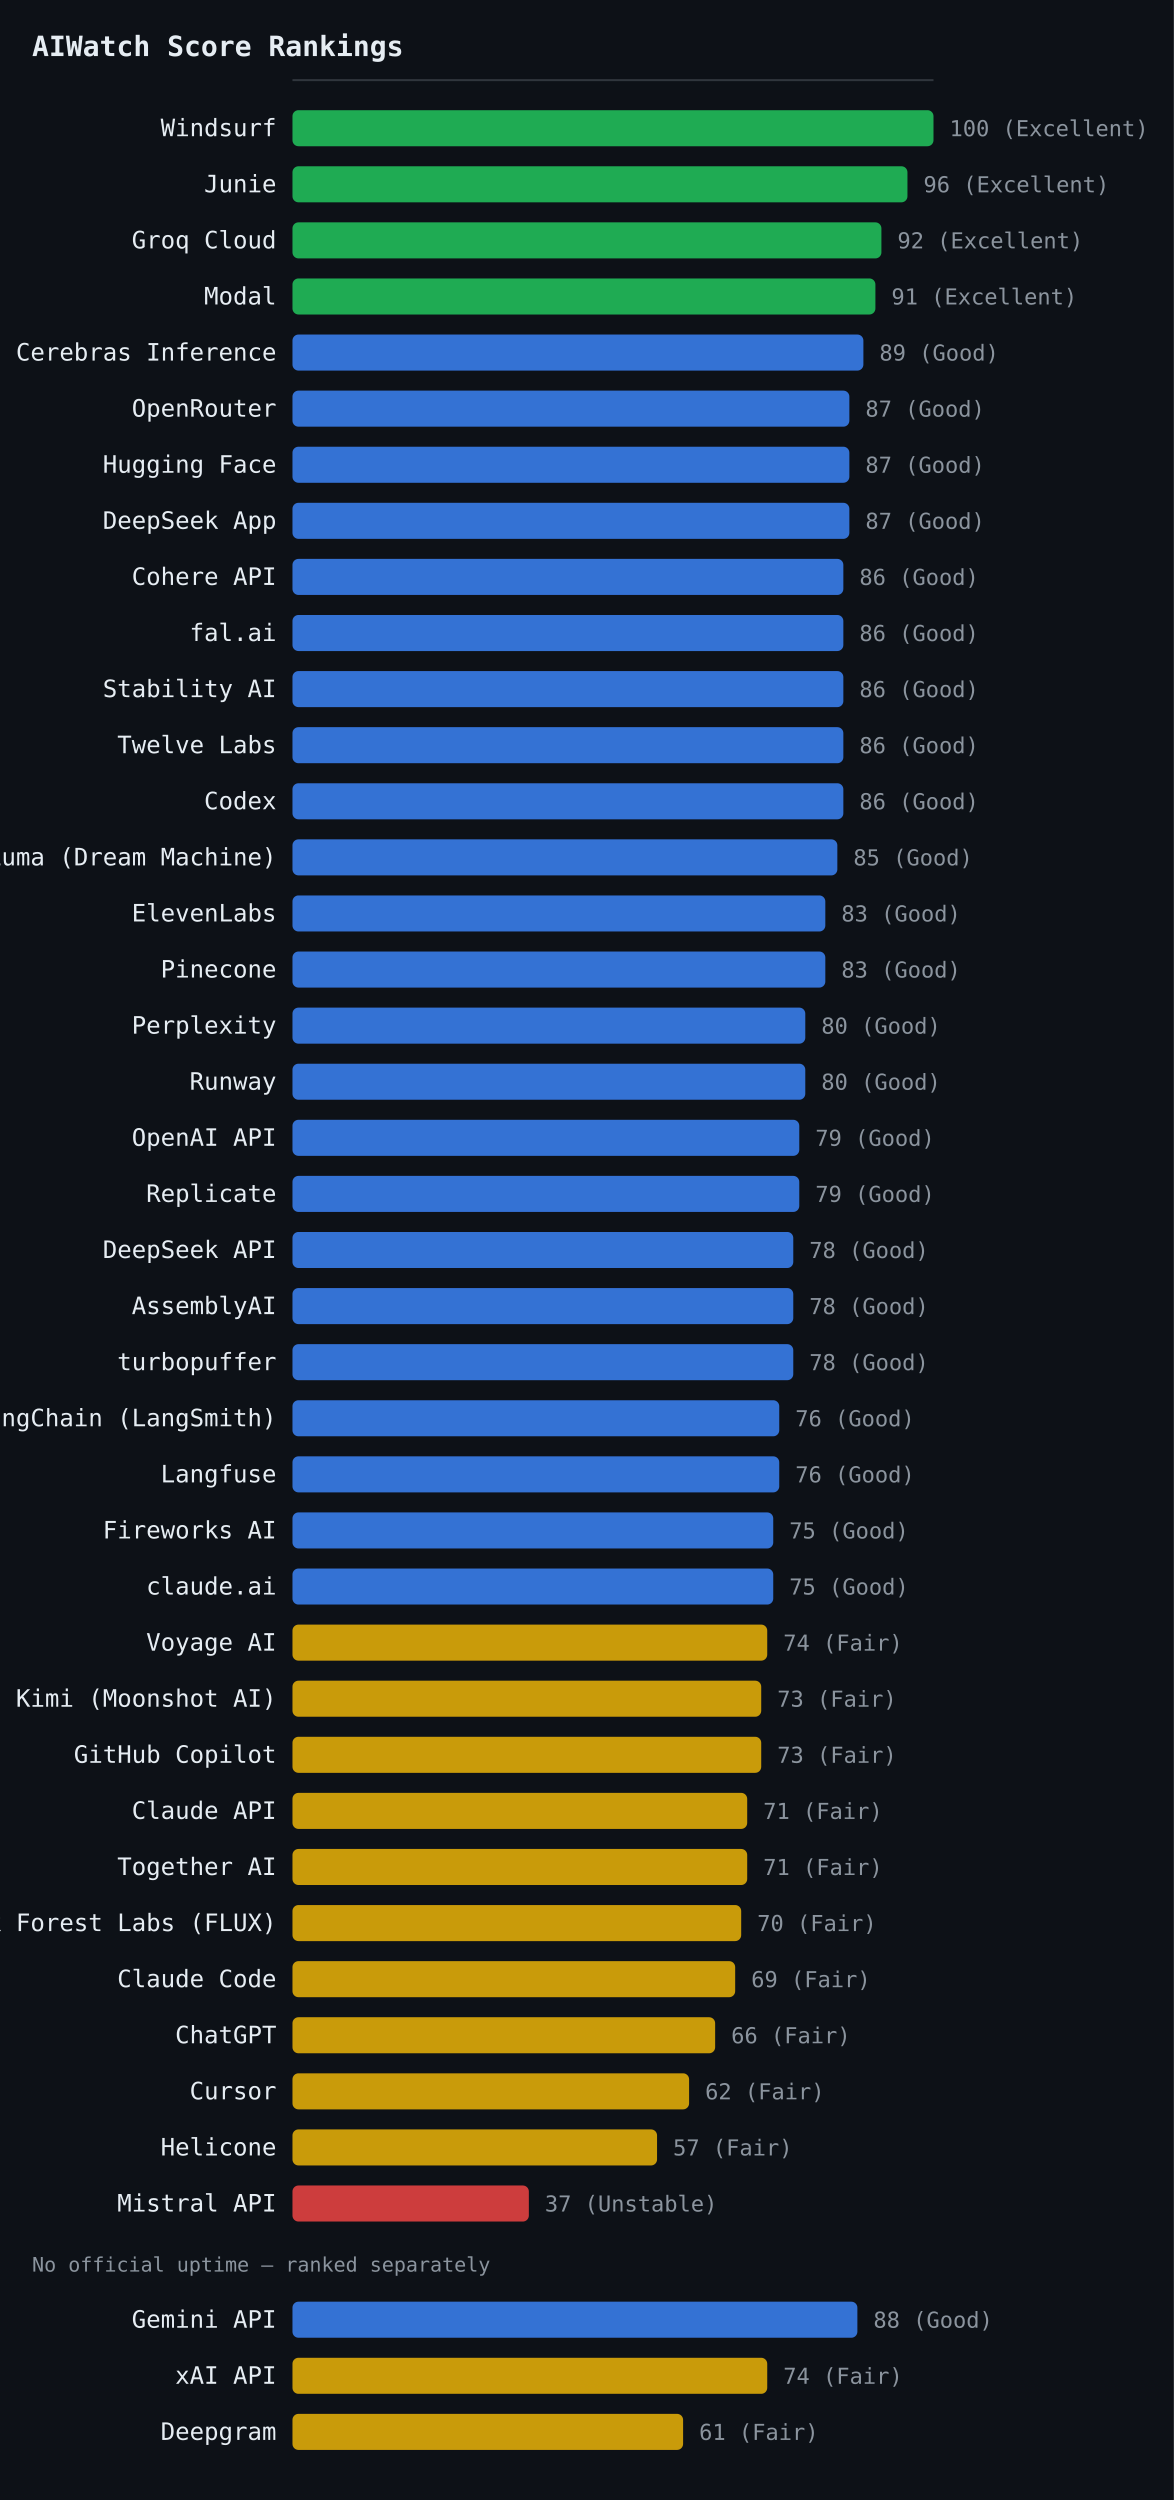
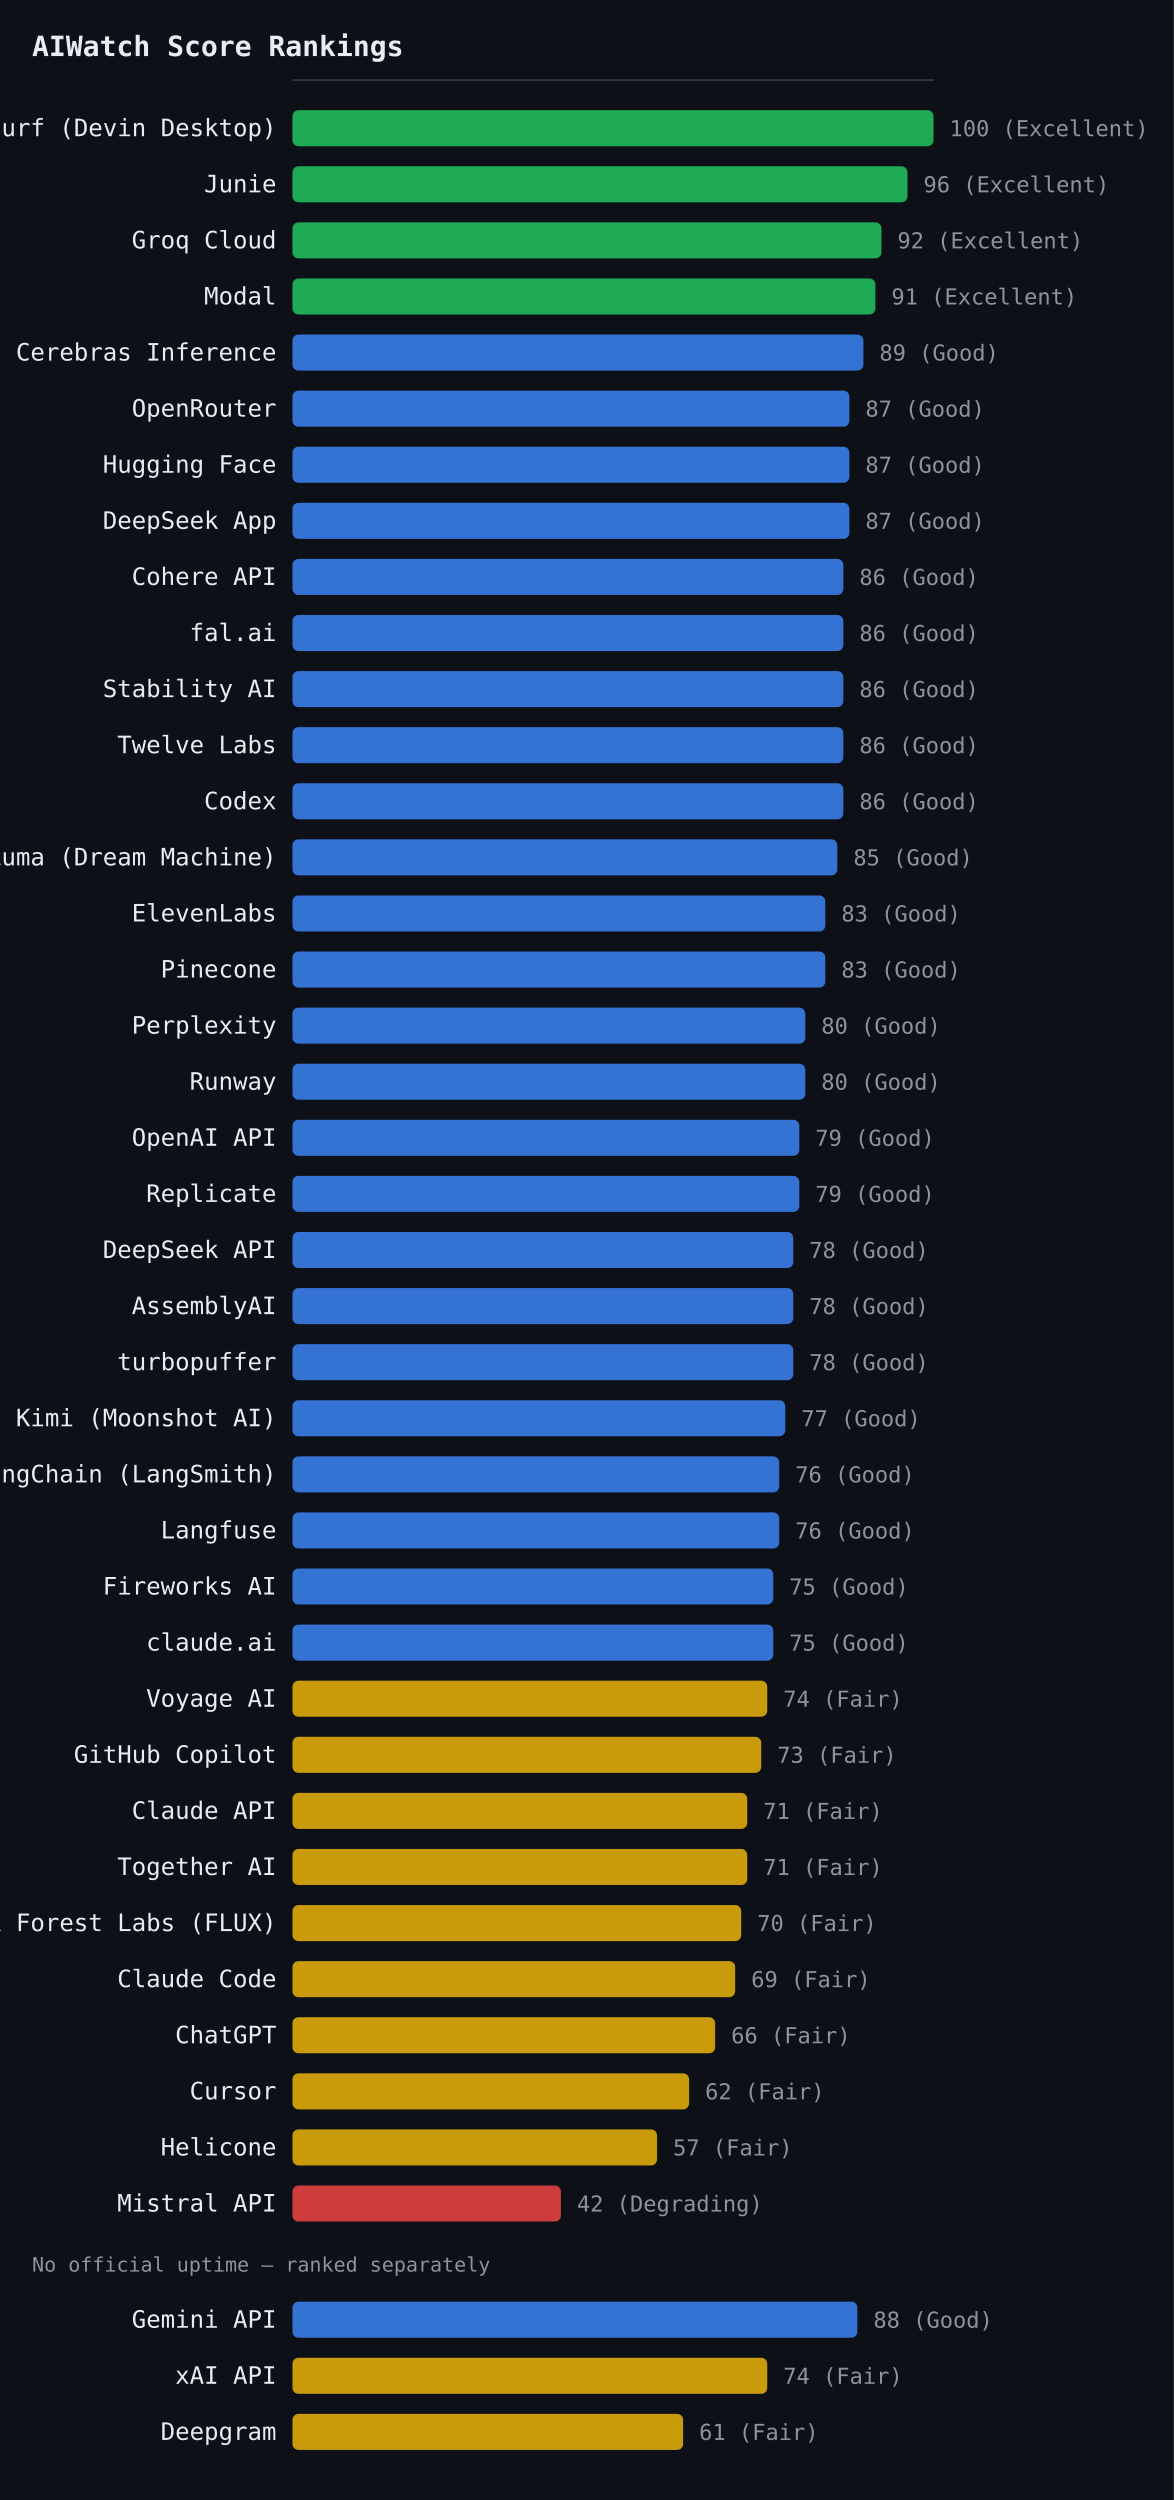
<svg xmlns="http://www.w3.org/2000/svg" viewBox="0 0 586 1248" width="586" height="1248">
  <style>
    .chart-bg { fill: #0d1117; }
    .chart-title { fill: #e6edf3; }
    .chart-text { fill: #e6edf3; }
    .chart-muted { fill: #8b949e; }
  </style>
  <rect class="chart-bg" width="100%" height="100%" fill="#0d1117" />
  <text x="16" y="28" fill="#e6edf3" font-size="14" font-weight="600" font-family="ui-monospace,monospace" class="chart-title">AIWatch Score Rankings</text>
  <line x1="146" y1="40" x2="466" y2="40" stroke="#30363d" stroke-width="1" />
-   <text x="138" y="68" fill="#e6edf3" font-size="12" font-family="ui-monospace,monospace" text-anchor="end">Windsurf</text>
+   <text x="138" y="68" fill="#e6edf3" font-size="12" font-family="ui-monospace,monospace" text-anchor="end">Windsurf (Devin Desktop)</text>
  <rect x="146" y="55" width="320" height="18" rx="3" fill="#22c55e" opacity="0.85" />
  <text x="474" y="68" fill="#8b949e" font-size="11" font-family="ui-monospace,monospace">100  (Excellent)</text>
  <text x="138" y="96" fill="#e6edf3" font-size="12" font-family="ui-monospace,monospace" text-anchor="end">Junie</text>
  <rect x="146" y="83" width="307" height="18" rx="3" fill="#22c55e" opacity="0.85" />
  <text x="461" y="96" fill="#8b949e" font-size="11" font-family="ui-monospace,monospace">96  (Excellent)</text>
  <text x="138" y="124" fill="#e6edf3" font-size="12" font-family="ui-monospace,monospace" text-anchor="end">Groq Cloud</text>
  <rect x="146" y="111" width="294" height="18" rx="3" fill="#22c55e" opacity="0.85" />
  <text x="448" y="124" fill="#8b949e" font-size="11" font-family="ui-monospace,monospace">92  (Excellent)</text>
  <text x="138" y="152" fill="#e6edf3" font-size="12" font-family="ui-monospace,monospace" text-anchor="end">Modal</text>
  <rect x="146" y="139" width="291" height="18" rx="3" fill="#22c55e" opacity="0.85" />
  <text x="445" y="152" fill="#8b949e" font-size="11" font-family="ui-monospace,monospace">91  (Excellent)</text>
  <text x="138" y="180" fill="#e6edf3" font-size="12" font-family="ui-monospace,monospace" text-anchor="end">Cerebras Inference</text>
  <rect x="146" y="167" width="285" height="18" rx="3" fill="#3b82f6" opacity="0.85" />
  <text x="439" y="180" fill="#8b949e" font-size="11" font-family="ui-monospace,monospace">89  (Good)</text>
  <text x="138" y="208" fill="#e6edf3" font-size="12" font-family="ui-monospace,monospace" text-anchor="end">OpenRouter</text>
  <rect x="146" y="195" width="278" height="18" rx="3" fill="#3b82f6" opacity="0.85" />
  <text x="432" y="208" fill="#8b949e" font-size="11" font-family="ui-monospace,monospace">87  (Good)</text>
  <text x="138" y="236" fill="#e6edf3" font-size="12" font-family="ui-monospace,monospace" text-anchor="end">Hugging Face</text>
  <rect x="146" y="223" width="278" height="18" rx="3" fill="#3b82f6" opacity="0.85" />
  <text x="432" y="236" fill="#8b949e" font-size="11" font-family="ui-monospace,monospace">87  (Good)</text>
  <text x="138" y="264" fill="#e6edf3" font-size="12" font-family="ui-monospace,monospace" text-anchor="end">DeepSeek App</text>
  <rect x="146" y="251" width="278" height="18" rx="3" fill="#3b82f6" opacity="0.85" />
  <text x="432" y="264" fill="#8b949e" font-size="11" font-family="ui-monospace,monospace">87  (Good)</text>
  <text x="138" y="292" fill="#e6edf3" font-size="12" font-family="ui-monospace,monospace" text-anchor="end">Cohere API</text>
  <rect x="146" y="279" width="275" height="18" rx="3" fill="#3b82f6" opacity="0.85" />
  <text x="429" y="292" fill="#8b949e" font-size="11" font-family="ui-monospace,monospace">86  (Good)</text>
  <text x="138" y="320" fill="#e6edf3" font-size="12" font-family="ui-monospace,monospace" text-anchor="end">fal.ai</text>
  <rect x="146" y="307" width="275" height="18" rx="3" fill="#3b82f6" opacity="0.85" />
  <text x="429" y="320" fill="#8b949e" font-size="11" font-family="ui-monospace,monospace">86  (Good)</text>
  <text x="138" y="348" fill="#e6edf3" font-size="12" font-family="ui-monospace,monospace" text-anchor="end">Stability AI</text>
  <rect x="146" y="335" width="275" height="18" rx="3" fill="#3b82f6" opacity="0.85" />
  <text x="429" y="348" fill="#8b949e" font-size="11" font-family="ui-monospace,monospace">86  (Good)</text>
  <text x="138" y="376" fill="#e6edf3" font-size="12" font-family="ui-monospace,monospace" text-anchor="end">Twelve Labs</text>
  <rect x="146" y="363" width="275" height="18" rx="3" fill="#3b82f6" opacity="0.85" />
  <text x="429" y="376" fill="#8b949e" font-size="11" font-family="ui-monospace,monospace">86  (Good)</text>
  <text x="138" y="404" fill="#e6edf3" font-size="12" font-family="ui-monospace,monospace" text-anchor="end">Codex</text>
  <rect x="146" y="391" width="275" height="18" rx="3" fill="#3b82f6" opacity="0.85" />
  <text x="429" y="404" fill="#8b949e" font-size="11" font-family="ui-monospace,monospace">86  (Good)</text>
  <text x="138" y="432" fill="#e6edf3" font-size="12" font-family="ui-monospace,monospace" text-anchor="end">Luma (Dream Machine)</text>
  <rect x="146" y="419" width="272" height="18" rx="3" fill="#3b82f6" opacity="0.85" />
  <text x="426" y="432" fill="#8b949e" font-size="11" font-family="ui-monospace,monospace">85  (Good)</text>
  <text x="138" y="460" fill="#e6edf3" font-size="12" font-family="ui-monospace,monospace" text-anchor="end">ElevenLabs</text>
  <rect x="146" y="447" width="266" height="18" rx="3" fill="#3b82f6" opacity="0.85" />
  <text x="420" y="460" fill="#8b949e" font-size="11" font-family="ui-monospace,monospace">83  (Good)</text>
  <text x="138" y="488" fill="#e6edf3" font-size="12" font-family="ui-monospace,monospace" text-anchor="end">Pinecone</text>
  <rect x="146" y="475" width="266" height="18" rx="3" fill="#3b82f6" opacity="0.85" />
  <text x="420" y="488" fill="#8b949e" font-size="11" font-family="ui-monospace,monospace">83  (Good)</text>
  <text x="138" y="516" fill="#e6edf3" font-size="12" font-family="ui-monospace,monospace" text-anchor="end">Perplexity</text>
  <rect x="146" y="503" width="256" height="18" rx="3" fill="#3b82f6" opacity="0.85" />
  <text x="410" y="516" fill="#8b949e" font-size="11" font-family="ui-monospace,monospace">80  (Good)</text>
  <text x="138" y="544" fill="#e6edf3" font-size="12" font-family="ui-monospace,monospace" text-anchor="end">Runway</text>
  <rect x="146" y="531" width="256" height="18" rx="3" fill="#3b82f6" opacity="0.85" />
  <text x="410" y="544" fill="#8b949e" font-size="11" font-family="ui-monospace,monospace">80  (Good)</text>
  <text x="138" y="572" fill="#e6edf3" font-size="12" font-family="ui-monospace,monospace" text-anchor="end">OpenAI API</text>
  <rect x="146" y="559" width="253" height="18" rx="3" fill="#3b82f6" opacity="0.85" />
  <text x="407" y="572" fill="#8b949e" font-size="11" font-family="ui-monospace,monospace">79  (Good)</text>
  <text x="138" y="600" fill="#e6edf3" font-size="12" font-family="ui-monospace,monospace" text-anchor="end">Replicate</text>
  <rect x="146" y="587" width="253" height="18" rx="3" fill="#3b82f6" opacity="0.85" />
  <text x="407" y="600" fill="#8b949e" font-size="11" font-family="ui-monospace,monospace">79  (Good)</text>
  <text x="138" y="628" fill="#e6edf3" font-size="12" font-family="ui-monospace,monospace" text-anchor="end">DeepSeek API</text>
  <rect x="146" y="615" width="250" height="18" rx="3" fill="#3b82f6" opacity="0.85" />
  <text x="404" y="628" fill="#8b949e" font-size="11" font-family="ui-monospace,monospace">78  (Good)</text>
  <text x="138" y="656" fill="#e6edf3" font-size="12" font-family="ui-monospace,monospace" text-anchor="end">AssemblyAI</text>
  <rect x="146" y="643" width="250" height="18" rx="3" fill="#3b82f6" opacity="0.85" />
  <text x="404" y="656" fill="#8b949e" font-size="11" font-family="ui-monospace,monospace">78  (Good)</text>
  <text x="138" y="684" fill="#e6edf3" font-size="12" font-family="ui-monospace,monospace" text-anchor="end">turbopuffer</text>
  <rect x="146" y="671" width="250" height="18" rx="3" fill="#3b82f6" opacity="0.85" />
  <text x="404" y="684" fill="#8b949e" font-size="11" font-family="ui-monospace,monospace">78  (Good)</text>
-   <text x="138" y="712" fill="#e6edf3" font-size="12" font-family="ui-monospace,monospace" text-anchor="end">LangChain (LangSmith)</text>
-   <rect x="146" y="699" width="243" height="18" rx="3" fill="#3b82f6" opacity="0.85" />
-   <text x="397" y="712" fill="#8b949e" font-size="11" font-family="ui-monospace,monospace">76  (Good)</text>
-   <text x="138" y="740" fill="#e6edf3" font-size="12" font-family="ui-monospace,monospace" text-anchor="end">Langfuse</text>
+   <text x="138" y="712" fill="#e6edf3" font-size="12" font-family="ui-monospace,monospace" text-anchor="end">Kimi (Moonshot AI)</text>
+   <rect x="146" y="699" width="246" height="18" rx="3" fill="#3b82f6" opacity="0.85" />
+   <text x="400" y="712" fill="#8b949e" font-size="11" font-family="ui-monospace,monospace">77  (Good)</text>
+   <text x="138" y="740" fill="#e6edf3" font-size="12" font-family="ui-monospace,monospace" text-anchor="end">LangChain (LangSmith)</text>
  <rect x="146" y="727" width="243" height="18" rx="3" fill="#3b82f6" opacity="0.85" />
  <text x="397" y="740" fill="#8b949e" font-size="11" font-family="ui-monospace,monospace">76  (Good)</text>
-   <text x="138" y="768" fill="#e6edf3" font-size="12" font-family="ui-monospace,monospace" text-anchor="end">Fireworks AI</text>
-   <rect x="146" y="755" width="240" height="18" rx="3" fill="#3b82f6" opacity="0.85" />
-   <text x="394" y="768" fill="#8b949e" font-size="11" font-family="ui-monospace,monospace">75  (Good)</text>
-   <text x="138" y="796" fill="#e6edf3" font-size="12" font-family="ui-monospace,monospace" text-anchor="end">claude.ai</text>
+   <text x="138" y="768" fill="#e6edf3" font-size="12" font-family="ui-monospace,monospace" text-anchor="end">Langfuse</text>
+   <rect x="146" y="755" width="243" height="18" rx="3" fill="#3b82f6" opacity="0.85" />
+   <text x="397" y="768" fill="#8b949e" font-size="11" font-family="ui-monospace,monospace">76  (Good)</text>
+   <text x="138" y="796" fill="#e6edf3" font-size="12" font-family="ui-monospace,monospace" text-anchor="end">Fireworks AI</text>
  <rect x="146" y="783" width="240" height="18" rx="3" fill="#3b82f6" opacity="0.85" />
  <text x="394" y="796" fill="#8b949e" font-size="11" font-family="ui-monospace,monospace">75  (Good)</text>
-   <text x="138" y="824" fill="#e6edf3" font-size="12" font-family="ui-monospace,monospace" text-anchor="end">Voyage AI</text>
-   <rect x="146" y="811" width="237" height="18" rx="3" fill="#eab308" opacity="0.85" />
-   <text x="391" y="824" fill="#8b949e" font-size="11" font-family="ui-monospace,monospace">74  (Fair)</text>
-   <text x="138" y="852" fill="#e6edf3" font-size="12" font-family="ui-monospace,monospace" text-anchor="end">Kimi (Moonshot AI)</text>
-   <rect x="146" y="839" width="234" height="18" rx="3" fill="#eab308" opacity="0.85" />
-   <text x="388" y="852" fill="#8b949e" font-size="11" font-family="ui-monospace,monospace">73  (Fair)</text>
+   <text x="138" y="824" fill="#e6edf3" font-size="12" font-family="ui-monospace,monospace" text-anchor="end">claude.ai</text>
+   <rect x="146" y="811" width="240" height="18" rx="3" fill="#3b82f6" opacity="0.85" />
+   <text x="394" y="824" fill="#8b949e" font-size="11" font-family="ui-monospace,monospace">75  (Good)</text>
+   <text x="138" y="852" fill="#e6edf3" font-size="12" font-family="ui-monospace,monospace" text-anchor="end">Voyage AI</text>
+   <rect x="146" y="839" width="237" height="18" rx="3" fill="#eab308" opacity="0.85" />
+   <text x="391" y="852" fill="#8b949e" font-size="11" font-family="ui-monospace,monospace">74  (Fair)</text>
  <text x="138" y="880" fill="#e6edf3" font-size="12" font-family="ui-monospace,monospace" text-anchor="end">GitHub Copilot</text>
  <rect x="146" y="867" width="234" height="18" rx="3" fill="#eab308" opacity="0.85" />
  <text x="388" y="880" fill="#8b949e" font-size="11" font-family="ui-monospace,monospace">73  (Fair)</text>
  <text x="138" y="908" fill="#e6edf3" font-size="12" font-family="ui-monospace,monospace" text-anchor="end">Claude API</text>
  <rect x="146" y="895" width="227" height="18" rx="3" fill="#eab308" opacity="0.85" />
  <text x="381" y="908" fill="#8b949e" font-size="11" font-family="ui-monospace,monospace">71  (Fair)</text>
  <text x="138" y="936" fill="#e6edf3" font-size="12" font-family="ui-monospace,monospace" text-anchor="end">Together AI</text>
  <rect x="146" y="923" width="227" height="18" rx="3" fill="#eab308" opacity="0.85" />
  <text x="381" y="936" fill="#8b949e" font-size="11" font-family="ui-monospace,monospace">71  (Fair)</text>
  <text x="138" y="964" fill="#e6edf3" font-size="12" font-family="ui-monospace,monospace" text-anchor="end">Black Forest Labs (FLUX)</text>
  <rect x="146" y="951" width="224" height="18" rx="3" fill="#eab308" opacity="0.85" />
  <text x="378" y="964" fill="#8b949e" font-size="11" font-family="ui-monospace,monospace">70  (Fair)</text>
  <text x="138" y="992" fill="#e6edf3" font-size="12" font-family="ui-monospace,monospace" text-anchor="end">Claude Code</text>
  <rect x="146" y="979" width="221" height="18" rx="3" fill="#eab308" opacity="0.85" />
  <text x="375" y="992" fill="#8b949e" font-size="11" font-family="ui-monospace,monospace">69  (Fair)</text>
  <text x="138" y="1020" fill="#e6edf3" font-size="12" font-family="ui-monospace,monospace" text-anchor="end">ChatGPT</text>
  <rect x="146" y="1007" width="211" height="18" rx="3" fill="#eab308" opacity="0.85" />
  <text x="365" y="1020" fill="#8b949e" font-size="11" font-family="ui-monospace,monospace">66  (Fair)</text>
  <text x="138" y="1048" fill="#e6edf3" font-size="12" font-family="ui-monospace,monospace" text-anchor="end">Cursor</text>
  <rect x="146" y="1035" width="198" height="18" rx="3" fill="#eab308" opacity="0.85" />
  <text x="352" y="1048" fill="#8b949e" font-size="11" font-family="ui-monospace,monospace">62  (Fair)</text>
  <text x="138" y="1076" fill="#e6edf3" font-size="12" font-family="ui-monospace,monospace" text-anchor="end">Helicone</text>
  <rect x="146" y="1063" width="182" height="18" rx="3" fill="#eab308" opacity="0.85" />
  <text x="336" y="1076" fill="#8b949e" font-size="11" font-family="ui-monospace,monospace">57  (Fair)</text>
  <text x="138" y="1104" fill="#e6edf3" font-size="12" font-family="ui-monospace,monospace" text-anchor="end">Mistral API</text>
-   <rect x="146" y="1091" width="118" height="18" rx="3" fill="#ef4444" opacity="0.85" />
-   <text x="272" y="1104" fill="#8b949e" font-size="11" font-family="ui-monospace,monospace">37  (Unstable)</text>
+   <rect x="146" y="1091" width="134" height="18" rx="3" fill="#ef4444" opacity="0.85" />
+   <text x="288" y="1104" fill="#8b949e" font-size="11" font-family="ui-monospace,monospace">42  (Degrading)</text>
  <text x="16" y="1134" fill="#8b949e" font-size="10" font-family="ui-monospace,monospace">No official uptime — ranked separately</text>
  <text x="138" y="1162" fill="#e6edf3" font-size="12" font-family="ui-monospace,monospace" text-anchor="end">Gemini API</text>
  <rect x="146" y="1149" width="282" height="18" rx="3" fill="#3b82f6" opacity="0.85" />
  <text x="436" y="1162" fill="#8b949e" font-size="11" font-family="ui-monospace,monospace">88  (Good)</text>
  <text x="138" y="1190" fill="#e6edf3" font-size="12" font-family="ui-monospace,monospace" text-anchor="end">xAI API</text>
  <rect x="146" y="1177" width="237" height="18" rx="3" fill="#eab308" opacity="0.85" />
  <text x="391" y="1190" fill="#8b949e" font-size="11" font-family="ui-monospace,monospace">74  (Fair)</text>
  <text x="138" y="1218" fill="#e6edf3" font-size="12" font-family="ui-monospace,monospace" text-anchor="end">Deepgram</text>
  <rect x="146" y="1205" width="195" height="18" rx="3" fill="#eab308" opacity="0.85" />
  <text x="349" y="1218" fill="#8b949e" font-size="11" font-family="ui-monospace,monospace">61  (Fair)</text>
</svg>
